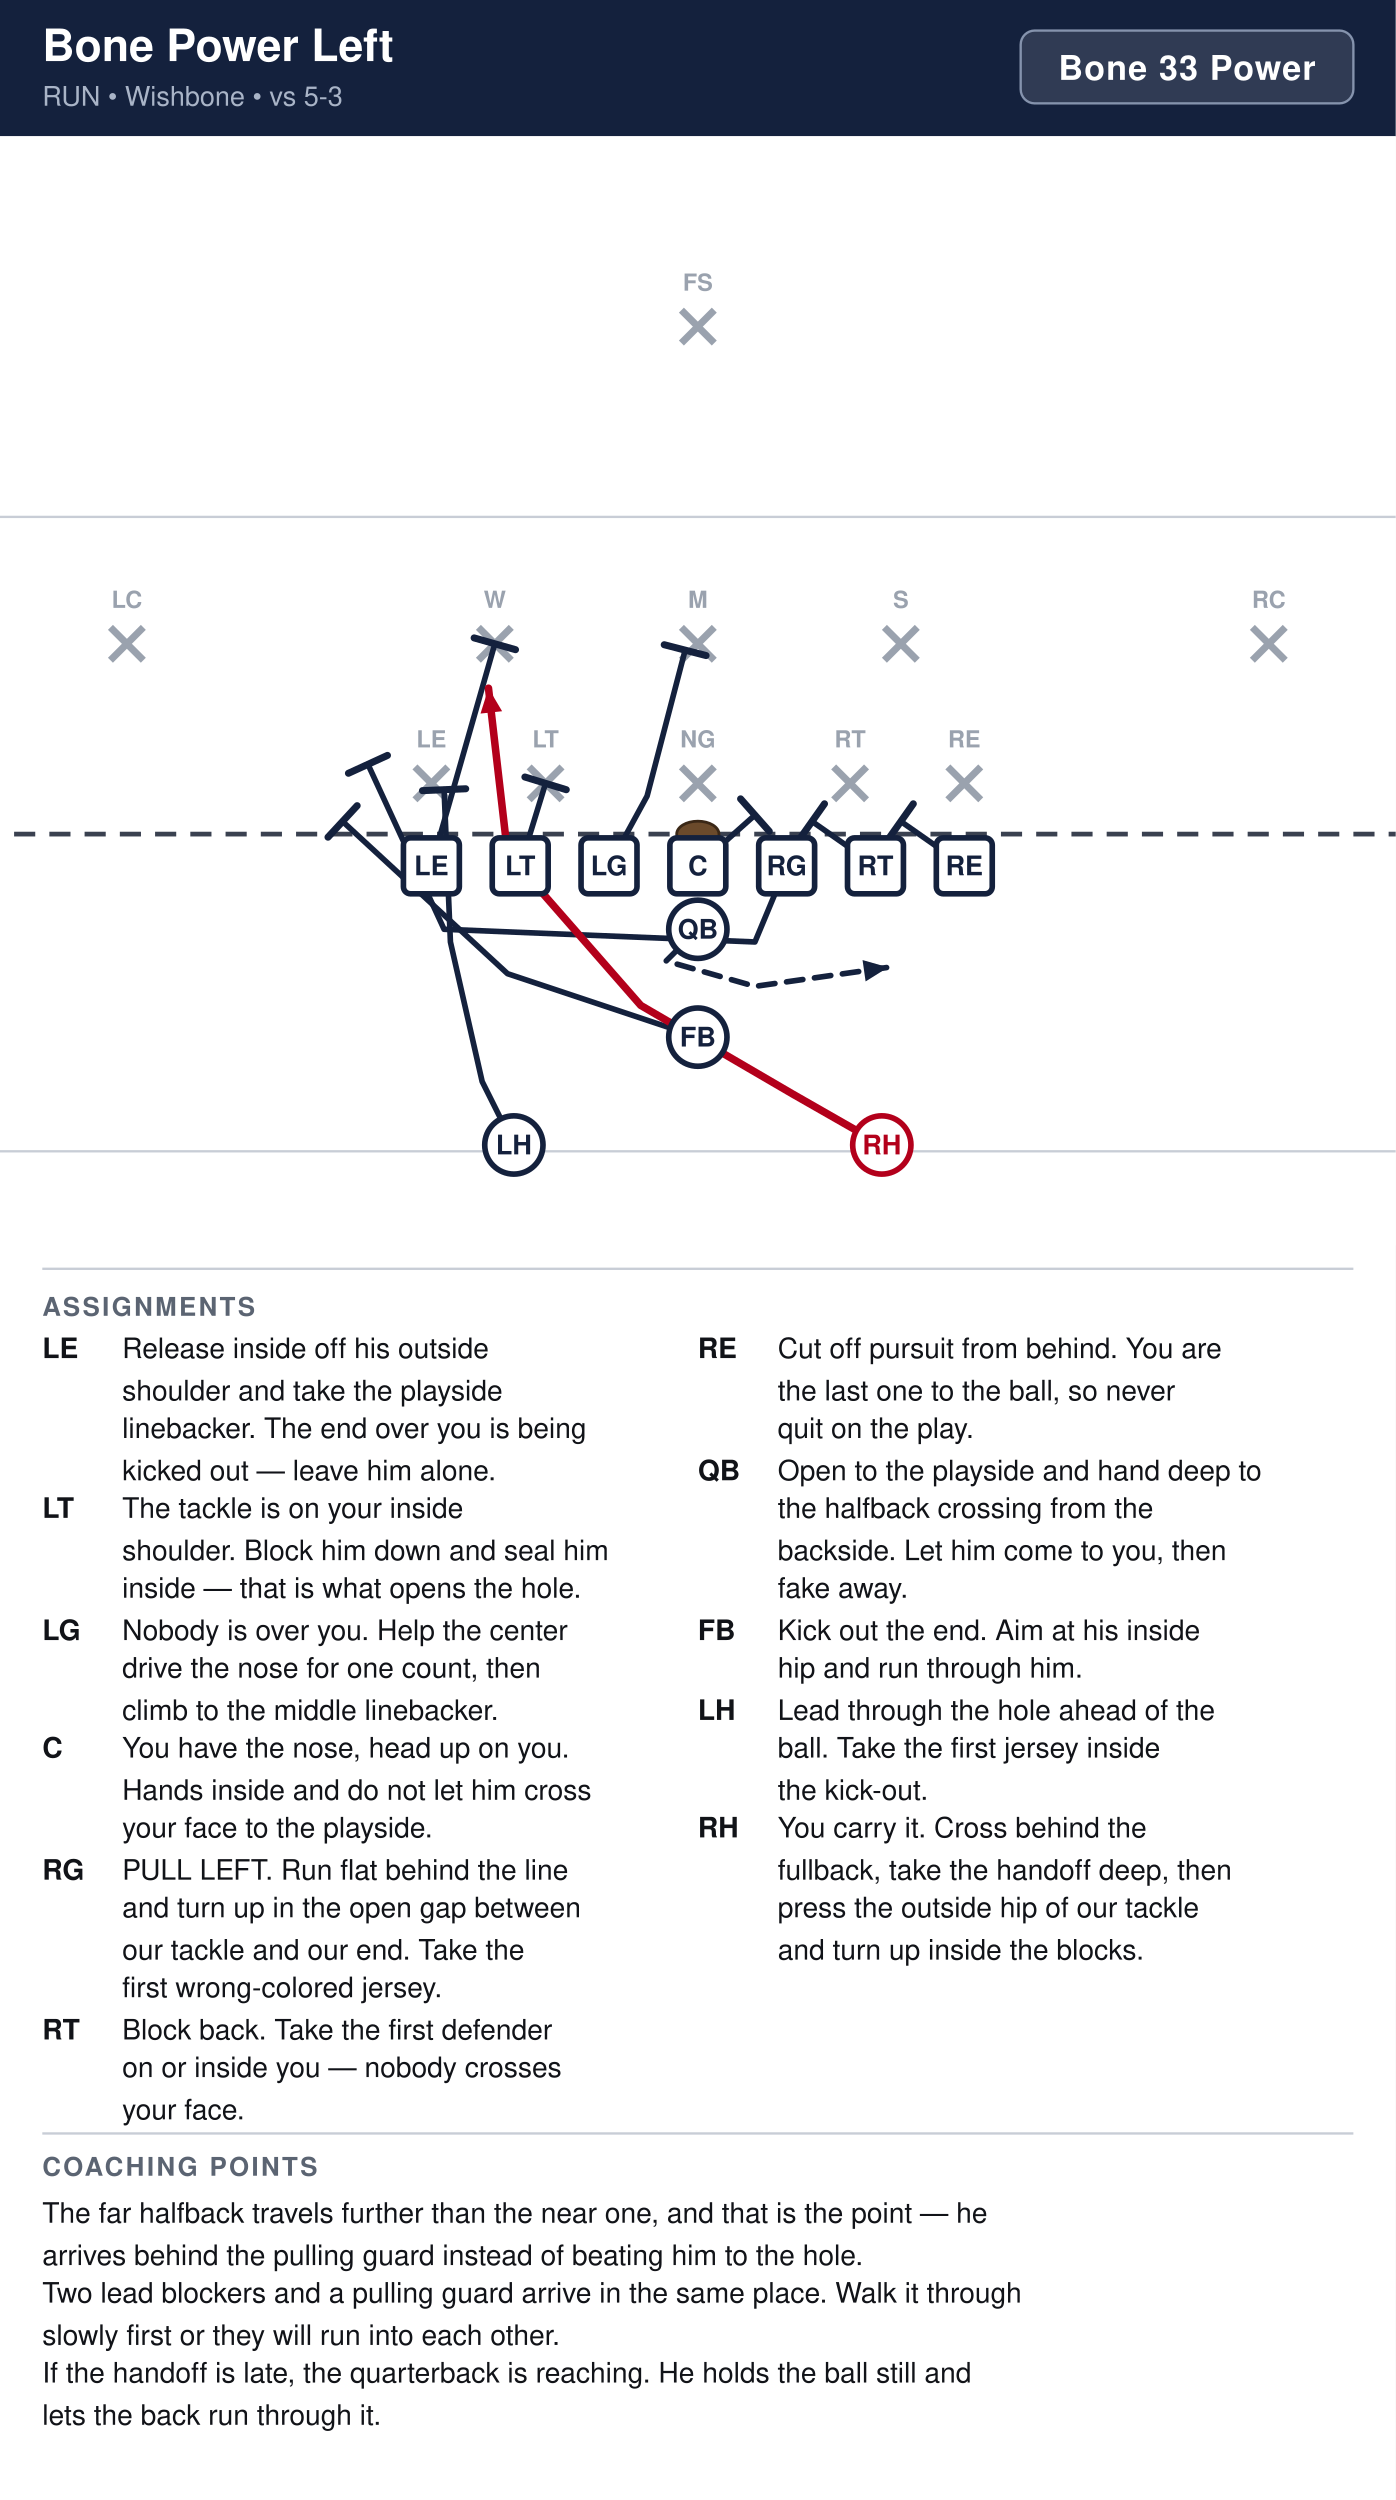
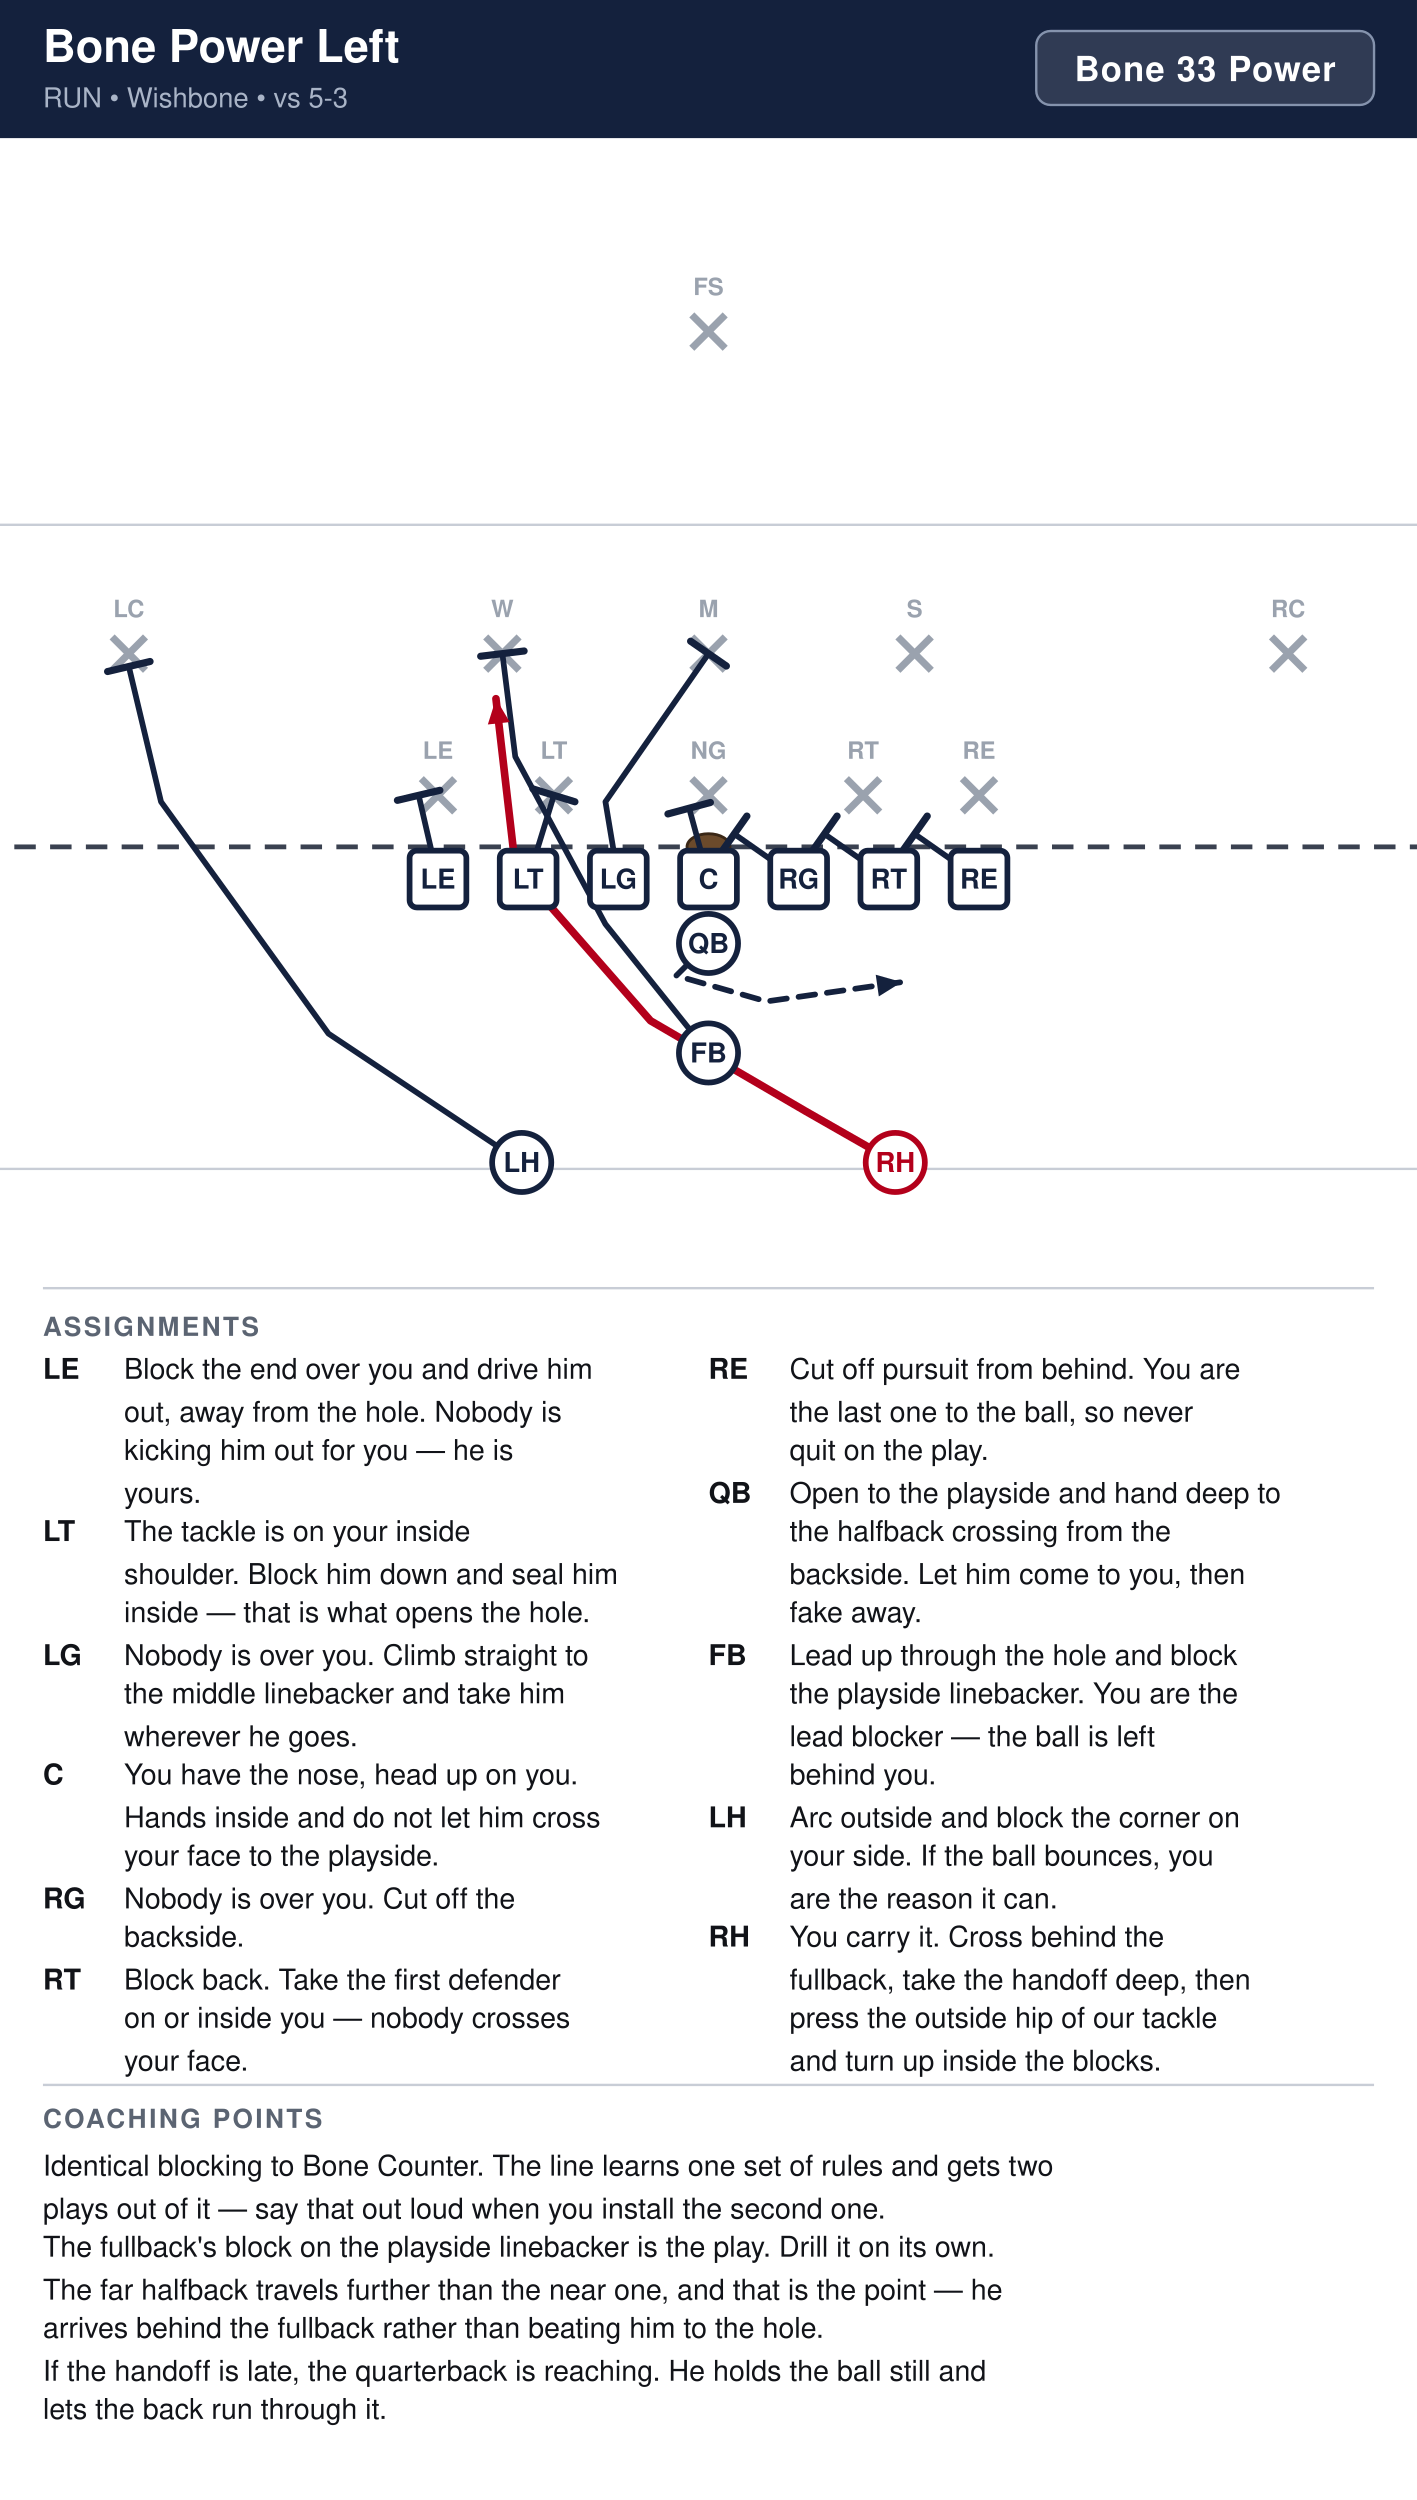
- <svg xmlns="http://www.w3.org/2000/svg" width="594" height="1064" viewBox="0 0 594 1064" font-family="Segoe UI, Helvetica, Arial, sans-serif">
+ <svg xmlns="http://www.w3.org/2000/svg" width="594" height="1048" viewBox="0 0 594 1048" font-family="Segoe UI, Helvetica, Arial, sans-serif">
  <rect width="100%" height="100%" fill="#ffffff" />
  <rect x="0" y="0" width="594" height="58" fill="#14213d" />
  <text x="18" y="26" font-size="19" font-weight="700" fill="#ffffff">Bone Power Left</text>
  <text x="18" y="45" font-size="11.5" fill="#a9b4c7">RUN  •  Wishbone  •  vs 5-3</text>
  <rect x="434.4" y="13" width="141.6" height="31" rx="6" fill="#ffffff" fill-opacity="0.12" stroke="#8593ad" stroke-width="1" />
  <text x="505.2" y="34" text-anchor="middle" font-size="14.5" font-weight="700" fill="#ffffff" letter-spacing="0.5">Bone 33 Power</text>
  <clipPath id="fieldclip">
    <rect x="0" y="58" width="594" height="472" />
  </clipPath>
  <g clip-path="url(#fieldclip)">
    <g transform="translate(-54.0,31.0)">
      <rect x="0" y="0" width="702" height="513" fill="#ffffff" />
      <line x1="0" y1="459.0" x2="702" y2="459.0" stroke="#c8cdd6" stroke-width="1" />
      <line x1="0" y1="189.0" x2="702" y2="189.0" stroke="#c8cdd6" stroke-width="1" />
      <line x1="0" y1="324.0" x2="702" y2="324.0" stroke="#3a4150" stroke-width="2" stroke-dasharray="9 6" />
      <ellipse cx="351.0" cy="324.0" rx="9" ry="5.5" fill="#6b4a2b" stroke="#3a2716" stroke-width="1.2" />
      <line x1="230.6" y1="295.4" x2="244.6" y2="309.4" stroke="#9aa2ae" stroke-width="3" />
      <line x1="244.6" y1="295.4" x2="230.6" y2="309.4" stroke="#9aa2ae" stroke-width="3" />
      <text x="237.6" y="287.1" text-anchor="middle" font-size="10" fill="#9aa2ae" font-weight="600">LE</text>
      <line x1="279.2" y1="295.4" x2="293.2" y2="309.4" stroke="#9aa2ae" stroke-width="3" />
      <line x1="293.2" y1="295.4" x2="279.2" y2="309.4" stroke="#9aa2ae" stroke-width="3" />
      <text x="286.2" y="287.1" text-anchor="middle" font-size="10" fill="#9aa2ae" font-weight="600">LT</text>
      <line x1="344.0" y1="295.4" x2="358.0" y2="309.4" stroke="#9aa2ae" stroke-width="3" />
      <line x1="358.0" y1="295.4" x2="344.0" y2="309.4" stroke="#9aa2ae" stroke-width="3" />
      <text x="351.0" y="287.1" text-anchor="middle" font-size="10" fill="#9aa2ae" font-weight="600">NG</text>
      <line x1="408.8" y1="295.4" x2="422.8" y2="309.4" stroke="#9aa2ae" stroke-width="3" />
      <line x1="422.8" y1="295.4" x2="408.8" y2="309.4" stroke="#9aa2ae" stroke-width="3" />
      <text x="415.8" y="287.1" text-anchor="middle" font-size="10" fill="#9aa2ae" font-weight="600">RT</text>
      <line x1="457.4" y1="295.4" x2="471.4" y2="309.4" stroke="#9aa2ae" stroke-width="3" />
      <line x1="471.4" y1="295.4" x2="457.4" y2="309.4" stroke="#9aa2ae" stroke-width="3" />
      <text x="464.4" y="287.1" text-anchor="middle" font-size="10" fill="#9aa2ae" font-weight="600">RE</text>
      <line x1="257.6" y1="236.0" x2="271.6" y2="250.0" stroke="#9aa2ae" stroke-width="3" />
      <line x1="271.6" y1="236.0" x2="257.6" y2="250.0" stroke="#9aa2ae" stroke-width="3" />
      <text x="264.6" y="227.7" text-anchor="middle" font-size="10" fill="#9aa2ae" font-weight="600">W</text>
      <line x1="344.0" y1="236.0" x2="358.0" y2="250.0" stroke="#9aa2ae" stroke-width="3" />
      <line x1="358.0" y1="236.0" x2="344.0" y2="250.0" stroke="#9aa2ae" stroke-width="3" />
      <text x="351.0" y="227.7" text-anchor="middle" font-size="10" fill="#9aa2ae" font-weight="600">M</text>
      <line x1="430.4" y1="236.0" x2="444.4" y2="250.0" stroke="#9aa2ae" stroke-width="3" />
      <line x1="444.4" y1="236.0" x2="430.4" y2="250.0" stroke="#9aa2ae" stroke-width="3" />
      <text x="437.4" y="227.7" text-anchor="middle" font-size="10" fill="#9aa2ae" font-weight="600">S</text>
      <line x1="101.0" y1="236.0" x2="115.0" y2="250.0" stroke="#9aa2ae" stroke-width="3" />
      <line x1="115.0" y1="236.0" x2="101.0" y2="250.0" stroke="#9aa2ae" stroke-width="3" />
      <text x="108.0" y="227.7" text-anchor="middle" font-size="10" fill="#9aa2ae" font-weight="600">LC</text>
      <line x1="587.0" y1="236.0" x2="601.0" y2="250.0" stroke="#9aa2ae" stroke-width="3" />
      <line x1="601.0" y1="236.0" x2="587.0" y2="250.0" stroke="#9aa2ae" stroke-width="3" />
      <text x="594.0" y="227.7" text-anchor="middle" font-size="10" fill="#9aa2ae" font-weight="600">RC</text>
      <line x1="344.0" y1="101.0" x2="358.0" y2="115.0" stroke="#9aa2ae" stroke-width="3" />
      <line x1="358.0" y1="101.0" x2="344.0" y2="115.0" stroke="#9aa2ae" stroke-width="3" />
      <text x="351.0" y="92.7" text-anchor="middle" font-size="10" fill="#9aa2ae" font-weight="600">FS</text>
      <path d="M464.4,337.5 L437.4,318.6" fill="none" stroke="#14213d" stroke-width="2.4" stroke-linecap="round" stroke-linejoin="round" />
      <line x1="432.1" y1="326.1" x2="442.7" y2="311.1" stroke="#14213d" stroke-width="3.0" stroke-linecap="round" />
      <path d="M426.6,337.5 L399.6,318.6" fill="none" stroke="#14213d" stroke-width="2.4" stroke-linecap="round" stroke-linejoin="round" />
      <line x1="394.3" y1="326.1" x2="404.9" y2="311.1" stroke="#14213d" stroke-width="3.0" stroke-linecap="round" />
-       <path d="M388.8,337.5 L375.3,369.9 L243.0,364.5 L210.6,294.3" fill="none" stroke="#14213d" stroke-width="2.4" stroke-linecap="round" stroke-linejoin="round" />
-       <line x1="202.3" y1="298.1" x2="218.9" y2="290.5" stroke="#14213d" stroke-width="3.0" stroke-linecap="round" />
-       <path d="M351.0,337.5 L375.3,315.9" fill="none" stroke="#14213d" stroke-width="2.4" stroke-linecap="round" stroke-linejoin="round" />
-       <line x1="369.2" y1="309.0" x2="381.4" y2="322.8" stroke="#14213d" stroke-width="3.0" stroke-linecap="round" />
-       <path d="M313.2,337.5 L329.4,307.8 L345.6,245.7" fill="none" stroke="#14213d" stroke-width="2.4" stroke-linecap="round" stroke-linejoin="round" />
-       <line x1="336.7" y1="243.4" x2="354.5" y2="248.0" stroke="#14213d" stroke-width="3.0" stroke-linecap="round" />
+       <path d="M388.8,337.5 L361.8,318.6" fill="none" stroke="#14213d" stroke-width="2.4" stroke-linecap="round" stroke-linejoin="round" />
+       <line x1="356.5" y1="326.1" x2="367.1" y2="311.1" stroke="#14213d" stroke-width="3.0" stroke-linecap="round" />
+       <path d="M351.0,337.5 L342.9,307.8" fill="none" stroke="#14213d" stroke-width="2.4" stroke-linecap="round" stroke-linejoin="round" />
+       <line x1="334.0" y1="310.2" x2="351.8" y2="305.4" stroke="#14213d" stroke-width="3.0" stroke-linecap="round" />
+       <path d="M313.2,337.5 L307.8,305.1 L351.0,243.0" fill="none" stroke="#14213d" stroke-width="2.4" stroke-linecap="round" stroke-linejoin="round" />
+       <line x1="343.5" y1="237.8" x2="358.5" y2="248.2" stroke="#14213d" stroke-width="3.0" stroke-linecap="round" />
      <path d="M275.4,337.5 L286.2,302.4" fill="none" stroke="#14213d" stroke-width="2.4" stroke-linecap="round" stroke-linejoin="round" />
      <line x1="277.4" y1="299.7" x2="295.0" y2="305.1" stroke="#14213d" stroke-width="3.0" stroke-linecap="round" />
-       <path d="M237.6,337.5 L264.6,243.0" fill="none" stroke="#14213d" stroke-width="2.4" stroke-linecap="round" stroke-linejoin="round" />
-       <line x1="255.8" y1="240.5" x2="273.4" y2="245.5" stroke="#14213d" stroke-width="3.0" stroke-linecap="round" />
+       <path d="M237.6,337.5 L229.5,302.4" fill="none" stroke="#14213d" stroke-width="2.4" stroke-linecap="round" stroke-linejoin="round" />
+       <line x1="220.6" y1="304.5" x2="238.4" y2="300.3" stroke="#14213d" stroke-width="3.0" stroke-linecap="round" />
      <path d="M351.0,364.5 L337.5,378.0 L375.3,388.8 L432.0,380.7" fill="none" stroke="#14213d" stroke-width="2.4" stroke-linecap="round" stroke-linejoin="round" stroke-dasharray="7 5" />
      <polygon points="432.0,380.7 422.4,386.7 421.1,377.6" fill="#14213d" />
-       <path d="M351.0,410.4 L270.0,383.4 L199.8,318.6" fill="none" stroke="#14213d" stroke-width="2.4" stroke-linecap="round" stroke-linejoin="round" />
-       <line x1="193.6" y1="325.3" x2="206.0" y2="311.9" stroke="#14213d" stroke-width="3.0" stroke-linecap="round" />
+       <path d="M351.0,410.4 L307.8,356.4 L270.0,286.2 L264.6,243.0" fill="none" stroke="#14213d" stroke-width="2.4" stroke-linecap="round" stroke-linejoin="round" />
+       <line x1="255.5" y1="244.1" x2="273.7" y2="241.9" stroke="#14213d" stroke-width="3.0" stroke-linecap="round" />
      <path d="M429.3,456.3 L391.5,434.7 L326.7,396.9 L270.0,332.1 L261.9,261.9" fill="none" stroke="#b3001b" stroke-width="3.2" stroke-linecap="round" stroke-linejoin="round" />
      <polygon points="261.9,261.9 267.7,271.7 258.5,272.7" fill="#b3001b" />
-       <path d="M272.7,456.3 L259.2,429.3 L245.7,369.9 L243.0,305.1" fill="none" stroke="#14213d" stroke-width="2.4" stroke-linecap="round" stroke-linejoin="round" />
-       <line x1="233.8" y1="305.5" x2="252.2" y2="304.7" stroke="#14213d" stroke-width="3.0" stroke-linecap="round" />
+       <path d="M272.7,456.3 L191.7,402.3 L121.5,305.1 L108.0,248.4" fill="none" stroke="#14213d" stroke-width="2.4" stroke-linecap="round" stroke-linejoin="round" />
+       <line x1="99.1" y1="250.5" x2="116.9" y2="246.3" stroke="#14213d" stroke-width="3.0" stroke-linecap="round" />
      <rect x="225.7" y="325.6" width="23.8" height="23.8" rx="3" fill="#ffffff" stroke="#14213d" stroke-width="2.4" />
      <text x="237.6" y="341.5" text-anchor="middle" font-size="11.5" font-weight="700" fill="#14213d">LE</text>
      <rect x="263.5" y="325.6" width="23.8" height="23.8" rx="3" fill="#ffffff" stroke="#14213d" stroke-width="2.4" />
      <text x="275.4" y="341.5" text-anchor="middle" font-size="11.5" font-weight="700" fill="#14213d">LT</text>
      <rect x="301.3" y="325.6" width="23.8" height="23.8" rx="3" fill="#ffffff" stroke="#14213d" stroke-width="2.4" />
      <text x="313.2" y="341.5" text-anchor="middle" font-size="11.5" font-weight="700" fill="#14213d">LG</text>
      <rect x="339.1" y="325.6" width="23.8" height="23.8" rx="3" fill="#ffffff" stroke="#14213d" stroke-width="2.4" />
      <text x="351.0" y="341.5" text-anchor="middle" font-size="11.5" font-weight="700" fill="#14213d">C</text>
      <rect x="376.9" y="325.6" width="23.8" height="23.8" rx="3" fill="#ffffff" stroke="#14213d" stroke-width="2.4" />
      <text x="388.8" y="341.5" text-anchor="middle" font-size="11.5" font-weight="700" fill="#14213d">RG</text>
      <rect x="414.7" y="325.6" width="23.8" height="23.8" rx="3" fill="#ffffff" stroke="#14213d" stroke-width="2.4" />
      <text x="426.6" y="341.5" text-anchor="middle" font-size="11.5" font-weight="700" fill="#14213d">RT</text>
      <rect x="452.5" y="325.6" width="23.8" height="23.8" rx="3" fill="#ffffff" stroke="#14213d" stroke-width="2.4" />
      <text x="464.4" y="341.5" text-anchor="middle" font-size="11.5" font-weight="700" fill="#14213d">RE</text>
      <circle cx="351.0" cy="364.5" r="12.4" fill="#ffffff" stroke="#14213d" stroke-width="2.4" />
      <text x="351.0" y="368.5" text-anchor="middle" font-size="11.5" font-weight="700" fill="#14213d">QB</text>
      <circle cx="351.0" cy="410.4" r="12.4" fill="#ffffff" stroke="#14213d" stroke-width="2.4" />
      <text x="351.0" y="414.4" text-anchor="middle" font-size="11.5" font-weight="700" fill="#14213d">FB</text>
      <circle cx="272.7" cy="456.3" r="12.4" fill="#ffffff" stroke="#14213d" stroke-width="2.4" />
      <text x="272.7" y="460.3" text-anchor="middle" font-size="11.5" font-weight="700" fill="#14213d">LH</text>
      <circle cx="429.3" cy="456.3" r="12.4" fill="#ffffff" stroke="#b3001b" stroke-width="2.4" />
      <text x="429.3" y="460.3" text-anchor="middle" font-size="11.5" font-weight="700" fill="#b3001b">RH</text>
    </g>
  </g>
  <line x1="18" y1="540" x2="576" y2="540" stroke="#c8cdd6" stroke-width="1" />
  <text x="18" y="560" font-size="11" font-weight="700" fill="#5b6472" letter-spacing="1">ASSIGNMENTS</text>
  <text x="18" y="578" font-size="12" font-weight="700" fill="#111318">LE</text>
-   <text x="52" y="578" font-size="12" fill="#111318">Release inside off his outside</text>
-   <text x="52" y="596" font-size="12" fill="#111318">shoulder and take the playside</text>
-   <text x="52" y="612" font-size="12" fill="#111318">linebacker. The end over you is being</text>
-   <text x="52" y="630" font-size="12" fill="#111318">kicked out — leave him alone.</text>
+   <text x="52" y="578" font-size="12" fill="#111318">Block the end over you and drive him</text>
+   <text x="52" y="596" font-size="12" fill="#111318">out, away from the hole. Nobody is</text>
+   <text x="52" y="612" font-size="12" fill="#111318">kicking him out for you — he is</text>
+   <text x="52" y="630" font-size="12" fill="#111318">yours.</text>
  <text x="18" y="646" font-size="12" font-weight="700" fill="#111318">LT</text>
  <text x="52" y="646" font-size="12" fill="#111318">The tackle is on your inside</text>
  <text x="52" y="664" font-size="12" fill="#111318">shoulder. Block him down and seal him</text>
  <text x="52" y="680" font-size="12" fill="#111318">inside — that is what opens the hole.</text>
  <text x="18" y="698" font-size="12" font-weight="700" fill="#111318">LG</text>
-   <text x="52" y="698" font-size="12" fill="#111318">Nobody is over you. Help the center</text>
-   <text x="52" y="714" font-size="12" fill="#111318">drive the nose for one count, then</text>
-   <text x="52" y="732" font-size="12" fill="#111318">climb to the middle linebacker.</text>
+   <text x="52" y="698" font-size="12" fill="#111318">Nobody is over you. Climb straight to</text>
+   <text x="52" y="714" font-size="12" fill="#111318">the middle linebacker and take him</text>
+   <text x="52" y="732" font-size="12" fill="#111318">wherever he goes.</text>
  <text x="18" y="748" font-size="12" font-weight="700" fill="#111318">C</text>
  <text x="52" y="748" font-size="12" fill="#111318">You have the nose, head up on you.</text>
  <text x="52" y="766" font-size="12" fill="#111318">Hands inside and do not let him cross</text>
  <text x="52" y="782" font-size="12" fill="#111318">your face to the playside.</text>
  <text x="18" y="800" font-size="12" font-weight="700" fill="#111318">RG</text>
-   <text x="52" y="800" font-size="12" fill="#111318">PULL LEFT. Run flat behind the line</text>
-   <text x="52" y="816" font-size="12" fill="#111318">and turn up in the open gap between</text>
-   <text x="52" y="834" font-size="12" fill="#111318">our tackle and our end. Take the</text>
-   <text x="52" y="850" font-size="12" fill="#111318">first wrong-colored jersey.</text>
-   <text x="18" y="868" font-size="12" font-weight="700" fill="#111318">RT</text>
-   <text x="52" y="868" font-size="12" fill="#111318">Block back. Take the first defender</text>
-   <text x="52" y="884" font-size="12" fill="#111318">on or inside you — nobody crosses</text>
-   <text x="52" y="902" font-size="12" fill="#111318">your face.</text>
+   <text x="52" y="800" font-size="12" fill="#111318">Nobody is over you. Cut off the</text>
+   <text x="52" y="816" font-size="12" fill="#111318">backside.</text>
+   <text x="18" y="834" font-size="12" font-weight="700" fill="#111318">RT</text>
+   <text x="52" y="834" font-size="12" fill="#111318">Block back. Take the first defender</text>
+   <text x="52" y="850" font-size="12" fill="#111318">on or inside you — nobody crosses</text>
+   <text x="52" y="868" font-size="12" fill="#111318">your face.</text>
  <text x="297" y="578" font-size="12" font-weight="700" fill="#111318">RE</text>
  <text x="331" y="578" font-size="12" fill="#111318">Cut off pursuit from behind. You are</text>
  <text x="331" y="596" font-size="12" fill="#111318">the last one to the ball, so never</text>
  <text x="331" y="612" font-size="12" fill="#111318">quit on the play.</text>
  <text x="297" y="630" font-size="12" font-weight="700" fill="#111318">QB</text>
  <text x="331" y="630" font-size="12" fill="#111318">Open to the playside and hand deep to</text>
  <text x="331" y="646" font-size="12" fill="#111318">the halfback crossing from the</text>
  <text x="331" y="664" font-size="12" fill="#111318">backside. Let him come to you, then</text>
  <text x="331" y="680" font-size="12" fill="#111318">fake away.</text>
  <text x="297" y="698" font-size="12" font-weight="700" fill="#111318">FB</text>
-   <text x="331" y="698" font-size="12" fill="#111318">Kick out the end. Aim at his inside</text>
-   <text x="331" y="714" font-size="12" fill="#111318">hip and run through him.</text>
-   <text x="297" y="732" font-size="12" font-weight="700" fill="#111318">LH</text>
-   <text x="331" y="732" font-size="12" fill="#111318">Lead through the hole ahead of the</text>
-   <text x="331" y="748" font-size="12" fill="#111318">ball. Take the first jersey inside</text>
-   <text x="331" y="766" font-size="12" fill="#111318">the kick-out.</text>
-   <text x="297" y="782" font-size="12" font-weight="700" fill="#111318">RH</text>
-   <text x="331" y="782" font-size="12" fill="#111318">You carry it. Cross behind the</text>
-   <text x="331" y="800" font-size="12" fill="#111318">fullback, take the handoff deep, then</text>
-   <text x="331" y="816" font-size="12" fill="#111318">press the outside hip of our tackle</text>
-   <text x="331" y="834" font-size="12" fill="#111318">and turn up inside the blocks.</text>
-   <line x1="18" y1="908" x2="576" y2="908" stroke="#c8cdd6" stroke-width="1" />
-   <text x="18" y="926" font-size="11" font-weight="700" fill="#5b6472" letter-spacing="1">COACHING POINTS</text>
-   <text x="18" y="946" font-size="12" fill="#111318">The far halfback travels further than the near one, and that is the point — he</text>
-   <text x="18" y="964" font-size="12" fill="#111318">arrives behind the pulling guard instead of beating him to the hole.</text>
-   <text x="18" y="980" font-size="12" fill="#111318">Two lead blockers and a pulling guard arrive in the same place. Walk it through</text>
-   <text x="18" y="998" font-size="12" fill="#111318">slowly first or they will run into each other.</text>
-   <text x="18" y="1014" font-size="12" fill="#111318">If the handoff is late, the quarterback is reaching. He holds the ball still and</text>
-   <text x="18" y="1032" font-size="12" fill="#111318">lets the back run through it.</text>
+   <text x="331" y="698" font-size="12" fill="#111318">Lead up through the hole and block</text>
+   <text x="331" y="714" font-size="12" fill="#111318">the playside linebacker. You are the</text>
+   <text x="331" y="732" font-size="12" fill="#111318">lead blocker — the ball is left</text>
+   <text x="331" y="748" font-size="12" fill="#111318">behind you.</text>
+   <text x="297" y="766" font-size="12" font-weight="700" fill="#111318">LH</text>
+   <text x="331" y="766" font-size="12" fill="#111318">Arc outside and block the corner on</text>
+   <text x="331" y="782" font-size="12" fill="#111318">your side. If the ball bounces, you</text>
+   <text x="331" y="800" font-size="12" fill="#111318">are the reason it can.</text>
+   <text x="297" y="816" font-size="12" font-weight="700" fill="#111318">RH</text>
+   <text x="331" y="816" font-size="12" fill="#111318">You carry it. Cross behind the</text>
+   <text x="331" y="834" font-size="12" fill="#111318">fullback, take the handoff deep, then</text>
+   <text x="331" y="850" font-size="12" fill="#111318">press the outside hip of our tackle</text>
+   <text x="331" y="868" font-size="12" fill="#111318">and turn up inside the blocks.</text>
+   <line x1="18" y1="874" x2="576" y2="874" stroke="#c8cdd6" stroke-width="1" />
+   <text x="18" y="892" font-size="11" font-weight="700" fill="#5b6472" letter-spacing="1">COACHING POINTS</text>
+   <text x="18" y="912" font-size="12" fill="#111318">Identical blocking to Bone Counter. The line learns one set of rules and gets two</text>
+   <text x="18" y="930" font-size="12" fill="#111318">plays out of it — say that out loud when you install the second one.</text>
+   <text x="18" y="946" font-size="12" fill="#111318">The fullback's block on the playside linebacker is the play. Drill it on its own.</text>
+   <text x="18" y="964" font-size="12" fill="#111318">The far halfback travels further than the near one, and that is the point — he</text>
+   <text x="18" y="980" font-size="12" fill="#111318">arrives behind the fullback rather than beating him to the hole.</text>
+   <text x="18" y="998" font-size="12" fill="#111318">If the handoff is late, the quarterback is reaching. He holds the ball still and</text>
+   <text x="18" y="1014" font-size="12" fill="#111318">lets the back run through it.</text>
</svg>
